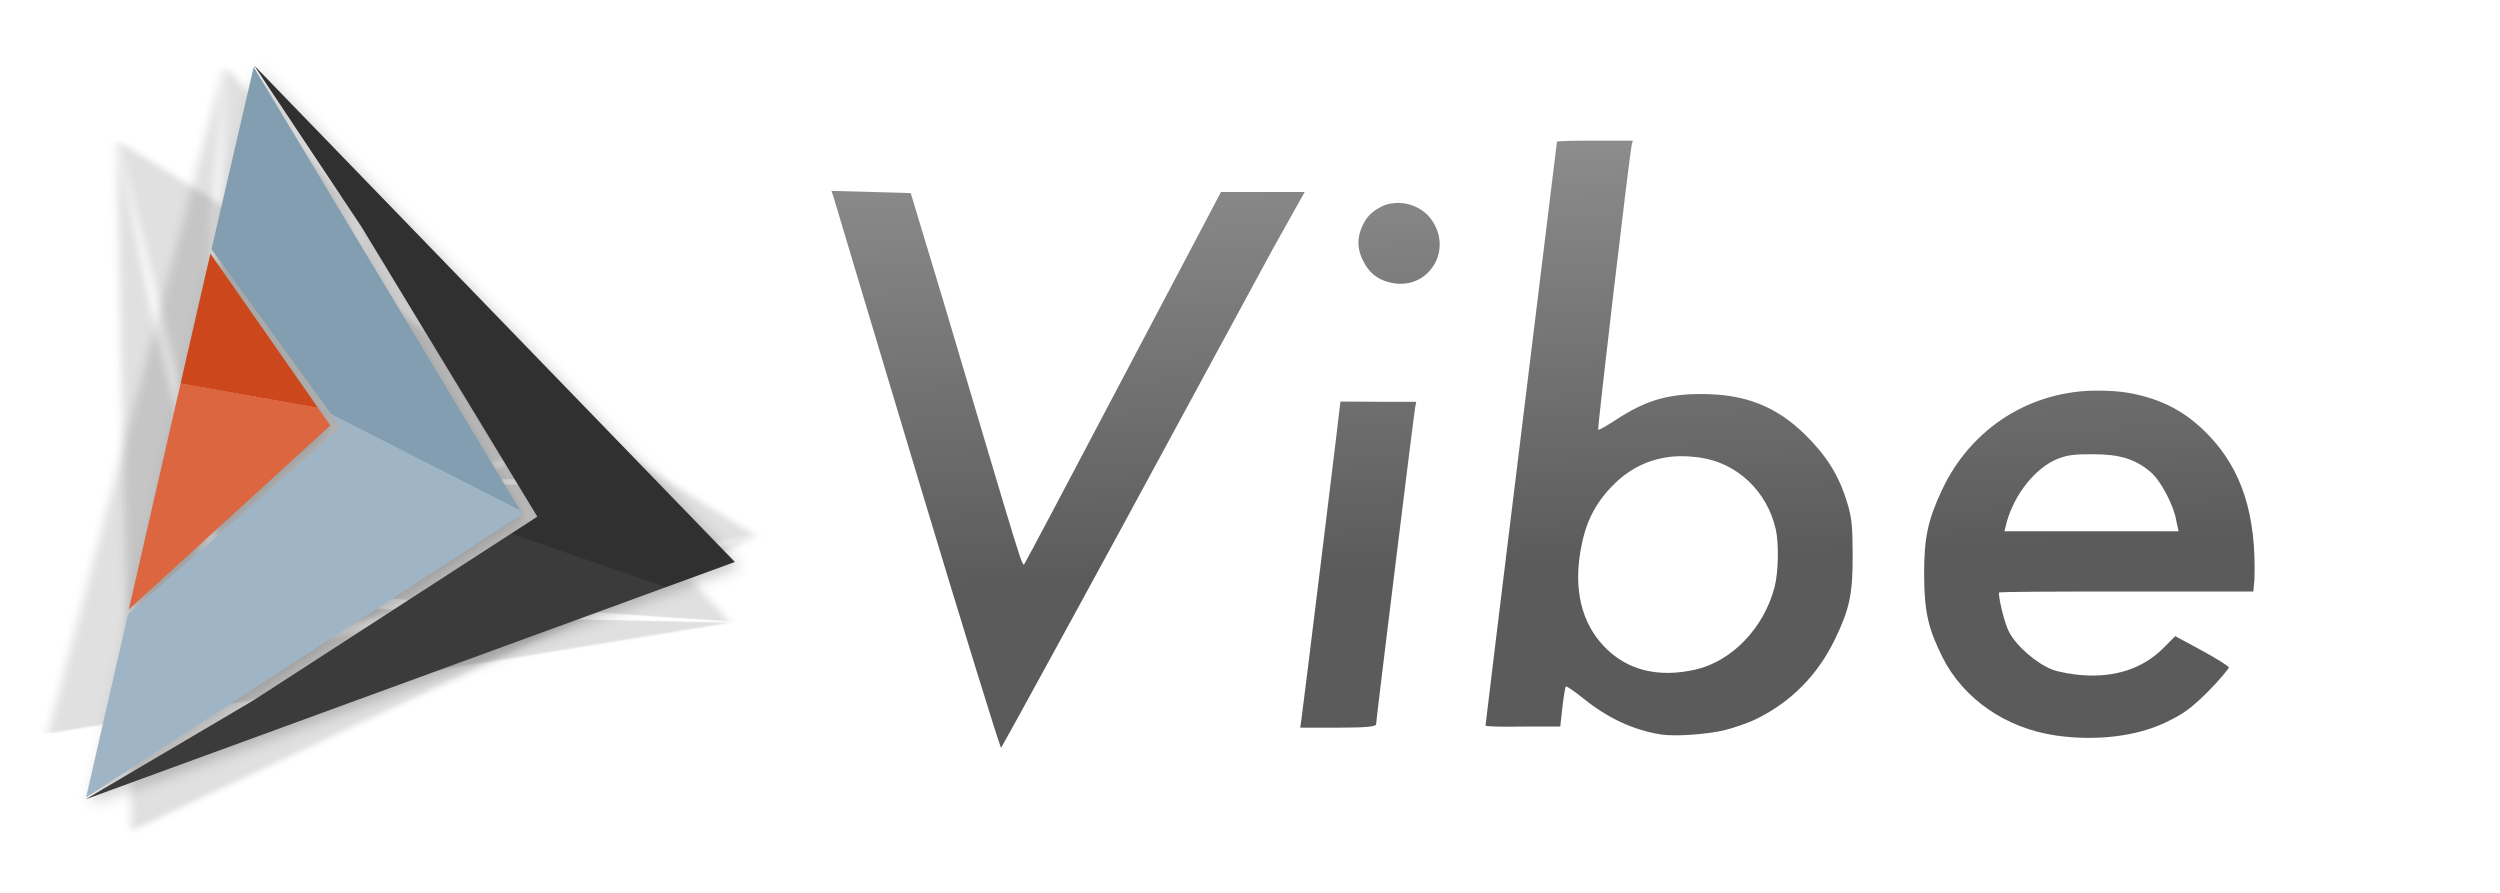
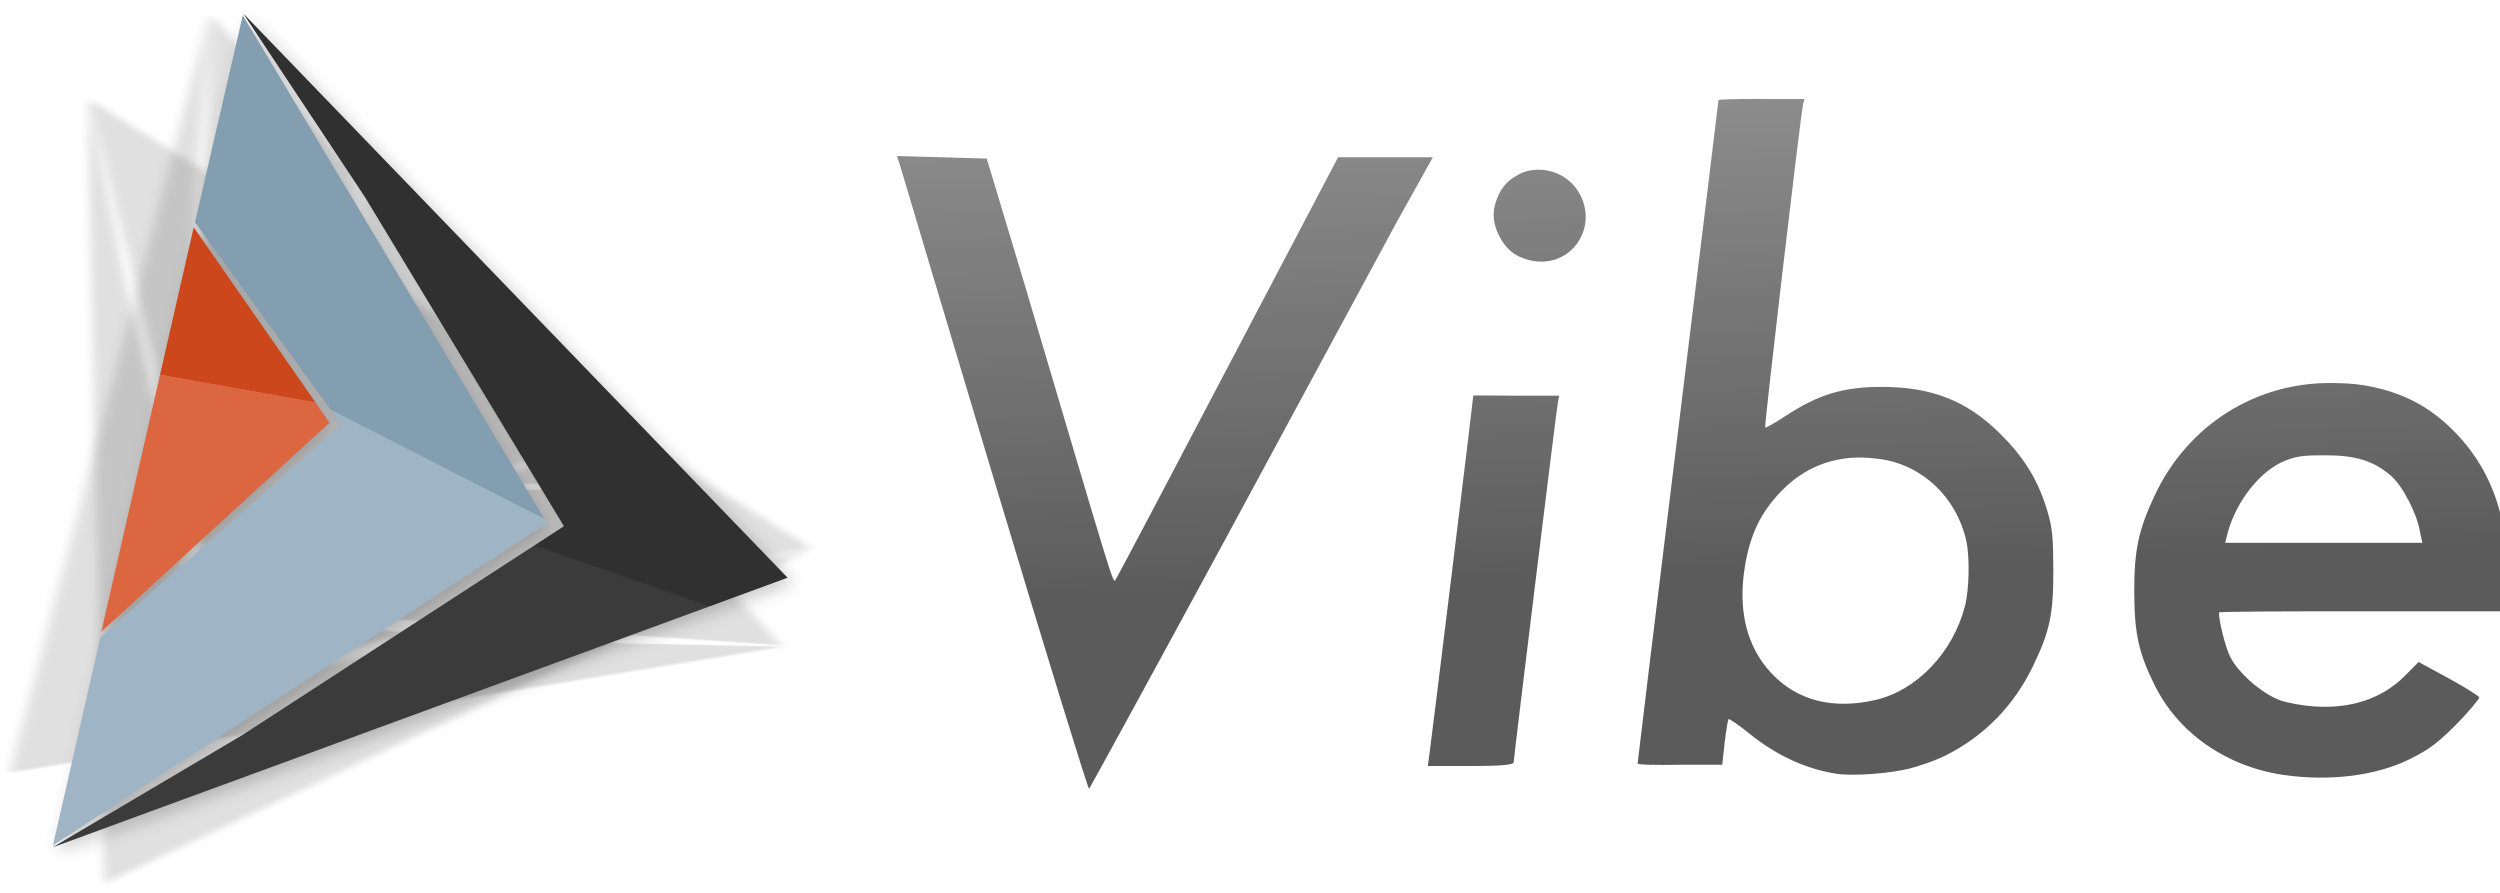
- <svg xmlns="http://www.w3.org/2000/svg" xmlns:xlink="http://www.w3.org/1999/xlink" width="70" height="25" id="svg4135" version="1.1">
+ <svg xmlns="http://www.w3.org/2000/svg" xmlns:xlink="http://www.w3.org/1999/xlink" width="140" height="50" id="svg4135" version="1.1">
  <defs id="defs4137">
    <linearGradient id="linearGradient11334">
      <stop style="stop-color:#db6640;stop-opacity:1" offset="0" id="stop11336" />
      <stop style="stop-color:#cc471b;stop-opacity:1" offset="1" id="stop11338" />
    </linearGradient>
    <linearGradient id="linearGradient11328">
      <stop style="stop-color:#9fb5c5;stop-opacity:1" offset="0" id="stop11330" />
      <stop style="stop-color:#829eb0;stop-opacity:1" offset="1" id="stop11332" />
    </linearGradient>
    <linearGradient id="linearGradient11322">
      <stop id="stop11324" offset="0" style="stop-color:#303030;stop-opacity:1" />
      <stop id="stop11326" offset="1" style="stop-color:#3b3b3b;stop-opacity:1" />
    </linearGradient>
    <linearGradient id="linearGradient11232">
      <stop style="stop-color:#444444;stop-opacity:1" offset="0" id="stop11234" />
      <stop style="stop-color:#888888;stop-opacity:1" offset="1" id="stop11236" />
    </linearGradient>
    <linearGradient id="linearGradient5063">
      <stop id="stop5065" offset="0" style="stop-color:#599ed4;stop-opacity:1" />
      <stop id="stop5067" offset="1" style="stop-color:#1a4865;stop-opacity:1" />
    </linearGradient>
    <linearGradient id="linearGradient5055">
      <stop style="stop-color:#4e4e4e;stop-opacity:0.61;" offset="0" id="stop5057" />
      <stop style="stop-color:#020202;stop-opacity:0.534;" offset="1" id="stop5059" />
    </linearGradient>
    <linearGradient id="linearGradient5511">
      <stop id="stop5513" offset="0" style="stop-color:#868686;stop-opacity:1" />
      <stop id="stop5515" offset="1" style="stop-color:#666666;stop-opacity:1;" />
    </linearGradient>
    <linearGradient id="linearGradient5318">
      <stop style="stop-color:#1a1a1a;stop-opacity:1;" offset="0" id="stop5320" />
      <stop style="stop-color:#1a1a1a;stop-opacity:0;" offset="1" id="stop5322" />
    </linearGradient>
    <linearGradient id="linearGradient5310">
      <stop style="stop-color:#1a1a1a;stop-opacity:1;" offset="0" id="stop5312" />
      <stop style="stop-color:#1a1a1a;stop-opacity:0;" offset="1" id="stop5314" />
    </linearGradient>
    <linearGradient id="linearGradient5302">
      <stop style="stop-color:#e6e6e6;stop-opacity:1;" offset="0" id="stop5304" />
      <stop style="stop-color:#e6e6e6;stop-opacity:0;" offset="1" id="stop5306" />
    </linearGradient>
    <linearGradient id="linearGradient5262">
      <stop style="stop-color:#ffffff;stop-opacity:1;" offset="0" id="stop5264" />
      <stop style="stop-color:#ffffff;stop-opacity:0;" offset="1" id="stop5266" />
    </linearGradient>
    <linearGradient id="linearGradient5254">
      <stop style="stop-color:#cccccc;stop-opacity:1;" offset="0" id="stop5256" />
      <stop style="stop-color:#cccccc;stop-opacity:0;" offset="1" id="stop5258" />
    </linearGradient>
    <linearGradient id="linearGradient5236">
      <stop style="stop-color:#ffffff;stop-opacity:1;" offset="0" id="stop5238" />
      <stop style="stop-color:#ffffff;stop-opacity:0" offset="1" id="stop5240" />
    </linearGradient>
    <linearGradient id="linearGradient5070">
      <stop style="stop-color:#ececec;stop-opacity:1;" offset="0" id="stop5072" />
      <stop style="stop-color:#cacaca;stop-opacity:1" offset="1" id="stop5074" />
    </linearGradient>
    <linearGradient id="linearGradient5056">
      <stop style="stop-color:#393939;stop-opacity:1;" offset="0" id="stop5058" />
      <stop style="stop-color:#393939;stop-opacity:0;" offset="1" id="stop5060" />
    </linearGradient>
    <linearGradient id="linearGradient4786">
      <stop id="stop4788" offset="0" style="stop-color:#595959;stop-opacity:1;" />
      <stop id="stop4790" offset="1" style="stop-color:#333333;stop-opacity:0;" />
    </linearGradient>
    <linearGradient id="linearGradient4776">
      <stop style="stop-color:#595959;stop-opacity:1;" offset="0" id="stop4778" />
      <stop style="stop-color:#434343;stop-opacity:1;" offset="1" id="stop4780" />
    </linearGradient>
    <linearGradient id="linearGradient4672">
      <stop style="stop-color:#dddddd;stop-opacity:1;" offset="0" id="stop4674" />
      <stop style="stop-color:#f9f9f9;stop-opacity:1;" offset="1" id="stop4676" />
    </linearGradient>
    <radialGradient xlink:href="#linearGradient4672" id="radialGradient4678" cx="515.714" cy="-131.049" fx="515.714" fy="-131.049" r="512.857" gradientTransform="matrix(0.9983287,0,0,0.7493036,-2.852368,380.558)" gradientUnits="userSpaceOnUse" />
    <radialGradient xlink:href="#linearGradient5056" id="radialGradient5062" cx="505.706" cy="480.791" fx="505.706" fy="480.791" r="530.821" gradientTransform="matrix(1,0,0,0.1232909,0,421.5136)" gradientUnits="userSpaceOnUse" />
    <linearGradient xlink:href="#linearGradient5070" id="linearGradient5076" x1="666.429" y1="469.076" x2="665.714" y2="524.791" gradientUnits="userSpaceOnUse" gradientTransform="matrix(1,0,0,0.6875,0,608.4346)" />
    <linearGradient xlink:href="#linearGradient5070" id="linearGradient5226" gradientUnits="userSpaceOnUse" gradientTransform="matrix(0.2763661,0,0,0.7098214,-52.23103,596.7964)" x1="666.429" y1="469.076" x2="665.714" y2="524.791" />
    <linearGradient xlink:href="#linearGradient5236" id="linearGradient5242" x1="164.149" y1="621.648" x2="160.063" y2="461.648" gradientUnits="userSpaceOnUse" gradientTransform="translate(0,-28)" />
    <linearGradient xlink:href="#linearGradient5254" id="linearGradient5260" x1="117.05" y1="977.362" x2="131.447" y2="453.076" gradientUnits="userSpaceOnUse" gradientTransform="translate(0,-28)" />
    <linearGradient xlink:href="#linearGradient5262" id="linearGradient5268" x1="658.471" y1="613.076" x2="667.243" y2="474.442" gradientUnits="userSpaceOnUse" gradientTransform="translate(-40,-28)" />
    <linearGradient xlink:href="#linearGradient5302" id="linearGradient5308" x1="782.177" y1="997.362" x2="783.537" y2="444.505" gradientUnits="userSpaceOnUse" gradientTransform="translate(-140,-20)" />
    <linearGradient xlink:href="#linearGradient5310" id="linearGradient5316" x1="555.614" y1="613.076" x2="548.651" y2="475.871" gradientUnits="userSpaceOnUse" gradientTransform="translate(0,-28)" />
    <linearGradient xlink:href="#linearGradient5318" id="linearGradient5324" x1="98.434" y1="623.076" x2="98.634" y2="458.791" gradientUnits="userSpaceOnUse" gradientTransform="translate(0,-28)" />
    <linearGradient xlink:href="#linearGradient5070" id="linearGradient5328" gradientUnits="userSpaceOnUse" gradientTransform="matrix(0.9991287,0,0,0.7098214,0.3908679,596.7964)" x1="666.429" y1="469.076" x2="665.714" y2="524.791" />
    <radialGradient xlink:href="#linearGradient5511" id="radialGradient5509" gradientUnits="userSpaceOnUse" gradientTransform="matrix(0.8687383,0.1134501,-0.1163305,0.8907945,-224.6498,274.9469)" cx="407.04" cy="66.449" fx="407.04" fy="66.449" r="32" />
    <radialGradient xlink:href="#linearGradient5511" id="radialGradient5552" gradientUnits="userSpaceOnUse" gradientTransform="matrix(0.4923011,0.06425495,-0.06592276,0.5045208,-19.82823,320.4408)" cx="407.04" cy="66.449" fx="407.04" fy="66.449" r="32" />
    <radialGradient xlink:href="#linearGradient5511" id="radialGradient5556" gradientUnits="userSpaceOnUse" gradientTransform="matrix(-0.4923011,0.06425495,0.06592276,0.5045208,262.0171,320.4408)" cx="407.04" cy="66.449" fx="407.04" fy="66.449" r="32" />
    <radialGradient xlink:href="#linearGradient4776" id="radialGradient5656" gradientUnits="userSpaceOnUse" gradientTransform="matrix(1.134308,-0.122512,0.1026088,0.9500286,-78.14196,319.0847)" cx="399.848" cy="52.429" fx="399.848" fy="52.429" r="32" />
    <radialGradient xlink:href="#linearGradient5063" id="radialGradient4545" gradientUnits="userSpaceOnUse" gradientTransform="matrix(0.6427743,-0.06939753,0.05814497,0.5381484,150.6076,171.6124)" cx="399.848" cy="52.429" fx="399.848" fy="52.429" r="32" />
    <linearGradient xlink:href="#linearGradient5055" id="linearGradient5061" x1="511.136" y1="165.034" x2="510.574" y2="191.694" gradientUnits="userSpaceOnUse" gradientTransform="translate(2.310412,-0.6578141)" />
    <linearGradient y2="1044.931" x2="81.624" y1="930.278" x1="54.962" gradientTransform="translate(-2.020305,1.515229)" gradientUnits="userSpaceOnUse" id="linearGradient3861" xlink:href="#linearGradient3815" />
    <linearGradient y2="1085.337" x2="91.726" y1="930.278" x1="54.962" gradientTransform="translate(-2.020305,1.515229)" gradientUnits="userSpaceOnUse" id="linearGradient3855" xlink:href="#linearGradient3815" />
    <radialGradient gradientUnits="userSpaceOnUse" gradientTransform="matrix(1.453782,-0.6472029,0.6617177,1.486386,-718.4437,-505.1644)" r="58.536" fy="1022.281" fx="28.431" cy="1022.281" cx="28.431" id="radialGradient3853" xlink:href="#linearGradient3845" />
    <linearGradient gradientTransform="translate(-1.515229,0)" gradientUnits="userSpaceOnUse" y2="1085.337" x2="91.726" y1="930.278" x1="54.962" id="linearGradient3823" xlink:href="#linearGradient3815" />
    <linearGradient id="linearGradient3815">
      <stop id="stop3817" offset="0" style="stop-color:#6380ea;stop-opacity:1;" />
      <stop id="stop3819" offset="1" style="stop-color:#385ad0;stop-opacity:1" />
    </linearGradient>
    <linearGradient id="linearGradient3845">
      <stop style="stop-color:#b0c1ff;stop-opacity:1" offset="0" id="stop3847" />
      <stop style="stop-color:#385ad0;stop-opacity:1" offset="1" id="stop3849" />
    </linearGradient>
    <linearGradient xlink:href="#linearGradient3815" id="linearGradient3150" gradientUnits="userSpaceOnUse" gradientTransform="translate(-2.020305,1.515229)" x1="54.962" y1="930.278" x2="81.624" y2="1044.931" />
    <linearGradient xlink:href="#linearGradient5055" id="linearGradient3932" x1="503.881" y1="172.269" x2="504.132" y2="191.432" gradientUnits="userSpaceOnUse" />
    <linearGradient xlink:href="#linearGradient5055" id="linearGradient3185" gradientUnits="userSpaceOnUse" gradientTransform="translate(2.310412,-0.6578141)" x1="511.136" y1="165.034" x2="510.574" y2="191.694" />
    <linearGradient xlink:href="#linearGradient5055" id="linearGradient3187" gradientUnits="userSpaceOnUse" x1="503.881" y1="172.269" x2="504.132" y2="191.432" />
    <linearGradient xlink:href="#linearGradient5055" id="linearGradient3194" gradientUnits="userSpaceOnUse" gradientTransform="matrix(1.025578,0,0,1.025578,-10.52891,-29.26348)" x1="511.136" y1="165.034" x2="510.574" y2="191.694" />
    <linearGradient xlink:href="#linearGradient5055" id="linearGradient3196" gradientUnits="userSpaceOnUse" x1="503.881" y1="172.269" x2="504.132" y2="191.432" />
    <linearGradient xlink:href="#linearGradient5055" id="linearGradient3205" gradientUnits="userSpaceOnUse" gradientTransform="matrix(1.025578,0,0,1.025578,-10.52891,-29.26348)" x1="511.136" y1="165.034" x2="510.574" y2="191.694" />
    <linearGradient xlink:href="#linearGradient5055" id="linearGradient3207" gradientUnits="userSpaceOnUse" x1="503.881" y1="172.269" x2="504.132" y2="191.432" />
    <linearGradient xlink:href="#linearGradient5055" id="linearGradient3214" gradientUnits="userSpaceOnUse" gradientTransform="matrix(1.025578,0,0,1.025578,-10.52893,-5.237294)" x1="511.136" y1="165.034" x2="510.574" y2="191.694" />
    <linearGradient xlink:href="#linearGradient5055" id="linearGradient3216" gradientUnits="userSpaceOnUse" x1="503.881" y1="172.269" x2="504.132" y2="191.432" />
    <linearGradient gradientTransform="matrix(0.8598805,0,0,0.8598805,2.261856,142.6709)" gradientUnits="userSpaceOnUse" y2="1010.541" x2="141.582" y1="1054.541" x1="140.303" id="linearGradient8034" xlink:href="#linearGradient8028" />
    <linearGradient y2="1039.446" x2="20.438" y1="1039.381" x1="20.431" gradientTransform="matrix(-22.56149,-5.17703,-5.17703,22.56149,6510.507,-22816.075)" gradientUnits="userSpaceOnUse" id="linearGradient8003" xlink:href="#linearGradient5414" />
    <linearGradient y2="715.148" x2="208.846" y1="715.255" x1="208.827" gradientTransform="matrix(2,0,0,2,107.7343,-994.7131)" gradientUnits="userSpaceOnUse" id="linearGradient8001" xlink:href="#linearGradient6709" />
    <linearGradient y2="1037.618" x2="14.573" y1="1037.642" x1="14.579" gradientTransform="matrix(-22.56149,-5.17703,-5.17703,22.56149,6331.207,-22857.217)" gradientUnits="userSpaceOnUse" id="linearGradient7999" xlink:href="#linearGradient5430" />
    <filter color-interpolation-filters="sRGB" id="filter7865">
      <feGaussianBlur id="feGaussianBlur7867" stdDeviation="2.883" />
    </filter>
    <linearGradient y2="1039.446" x2="20.438" y1="1039.381" x1="20.431" gradientTransform="matrix(-22.56149,-5.17703,-5.17703,22.56149,6514.507,-22882.034)" gradientUnits="userSpaceOnUse" id="linearGradient6923" xlink:href="#linearGradient5414" />
    <linearGradient y2="715.148" x2="208.846" y1="715.255" x1="208.827" gradientTransform="matrix(2,0,0,2,111.7343,-1060.672)" gradientUnits="userSpaceOnUse" id="linearGradient6921" xlink:href="#linearGradient6709" />
    <linearGradient y2="1037.618" x2="14.573" y1="1037.642" x1="14.579" gradientTransform="matrix(-22.56149,-5.17703,-5.17703,22.56149,6335.207,-22923.176)" gradientUnits="userSpaceOnUse" id="linearGradient6919" xlink:href="#linearGradient5430" />
    <linearGradient y2="972.47" x2="245.82" y1="1011.47" x1="247.223" gradientTransform="matrix(2,0,0,2,174.9571,-1113.682)" gradientUnits="userSpaceOnUse" id="linearGradient6915" xlink:href="#linearGradient6412" />
    <linearGradient y2="1039.446" x2="20.438" y1="1039.381" x1="20.431" gradientTransform="matrix(-22.56149,-5.17703,-5.17703,22.56149,6514.507,-22882.034)" gradientUnits="userSpaceOnUse" id="linearGradient6903" xlink:href="#linearGradient5414" />
    <linearGradient y2="715.148" x2="208.846" y1="715.255" x1="208.827" gradientTransform="matrix(2,0,0,2,111.7343,-1060.672)" gradientUnits="userSpaceOnUse" id="linearGradient6901" xlink:href="#linearGradient6709" />
    <linearGradient y2="1037.618" x2="14.573" y1="1037.642" x1="14.579" gradientTransform="matrix(-22.56149,-5.17703,-5.17703,22.56149,6335.207,-22923.176)" gradientUnits="userSpaceOnUse" id="linearGradient6899" xlink:href="#linearGradient5430" />
    <linearGradient y2="972.47" x2="245.82" y1="1011.47" x1="247.223" gradientTransform="matrix(2,0,0,2,178.9571,-1179.641)" gradientUnits="userSpaceOnUse" id="linearGradient6897" xlink:href="#linearGradient6412" />
    <linearGradient y2="972.47" x2="245.82" y1="1011.47" x1="247.223" gradientTransform="matrix(2,0,0,2,178.9571,-1179.641)" gradientUnits="userSpaceOnUse" id="linearGradient6861" xlink:href="#linearGradient6412" />
    <linearGradient y2="1037.618" x2="14.573" y1="1037.642" x1="14.579" gradientTransform="matrix(-22.56149,-5.17703,-5.17703,22.56149,6335.207,-22923.176)" gradientUnits="userSpaceOnUse" id="linearGradient6853" xlink:href="#linearGradient5430" />
    <linearGradient y2="715.148" x2="208.846" y1="715.255" x1="208.827" gradientTransform="matrix(2,0,0,2,111.7343,-1060.672)" gradientUnits="userSpaceOnUse" id="linearGradient6850" xlink:href="#linearGradient6709" />
    <linearGradient y2="1039.446" x2="20.438" y1="1039.381" x1="20.431" gradientTransform="matrix(-22.56149,-5.17703,-5.17703,22.56149,6514.507,-22882.034)" gradientUnits="userSpaceOnUse" id="linearGradient6847" xlink:href="#linearGradient5414" />
    <linearGradient y2="1039.446" x2="20.438" y1="1039.381" x1="20.431" gradientTransform="matrix(-11.28074,-2.588515,-2.588515,11.28074,3193.253,-10914.836)" gradientUnits="userSpaceOnUse" id="linearGradient6844" xlink:href="#linearGradient5414" />
    <linearGradient y2="715.148" x2="208.846" y1="715.255" x1="208.827" gradientTransform="translate(-8.13287,-4.15493)" gradientUnits="userSpaceOnUse" id="linearGradient6842" xlink:href="#linearGradient6709" />
    <linearGradient y2="1037.618" x2="14.573" y1="1037.642" x1="14.579" gradientTransform="matrix(-11.28074,-2.588515,-2.588515,11.28074,3103.604,-10935.407)" gradientUnits="userSpaceOnUse" id="linearGradient6840" xlink:href="#linearGradient5430" />
    <linearGradient y2="972.47" x2="245.82" y1="1011.47" x1="247.223" gradientTransform="translate(25.47853,-63.63961)" gradientUnits="userSpaceOnUse" id="linearGradient6838" xlink:href="#linearGradient6412" />
    <radialGradient r="262" fy="217.369" fx="256.105" cy="217.369" cx="256.105" gradientTransform="matrix(0.9770992,0,0,0.9770993,2.931298,547.202)" gradientUnits="userSpaceOnUse" id="radialGradient6836" xlink:href="#linearGradient6398" />
    <linearGradient y2="1039.446" x2="20.438" y1="1039.381" x1="20.431" gradientTransform="matrix(-11.28074,-2.588515,-2.588515,11.28074,3193.253,-10914.836)" gradientUnits="userSpaceOnUse" id="linearGradient6820" xlink:href="#linearGradient5414" />
    <linearGradient y2="715.148" x2="208.846" y1="715.255" x1="208.827" gradientTransform="translate(-8.13287,-4.15493)" gradientUnits="userSpaceOnUse" id="linearGradient6818" xlink:href="#linearGradient6709" />
    <linearGradient y2="1037.618" x2="14.573" y1="1037.642" x1="14.579" gradientTransform="matrix(-11.28074,-2.588515,-2.588515,11.28074,3103.604,-10935.407)" gradientUnits="userSpaceOnUse" id="linearGradient6816" xlink:href="#linearGradient5430" />
    <linearGradient y2="1037.618" x2="14.573" y1="1037.642" x1="14.579" gradientTransform="matrix(-11.28074,-2.588515,-2.588515,11.28074,3103.604,-10935.407)" gradientUnits="userSpaceOnUse" id="linearGradient6811" xlink:href="#linearGradient5430" />
    <linearGradient y2="715.148" x2="208.846" y1="715.255" x1="208.827" gradientTransform="translate(-8.13287,-4.15493)" gradientUnits="userSpaceOnUse" id="linearGradient6808" xlink:href="#linearGradient6709" />
    <linearGradient y2="1039.446" x2="20.438" y1="1039.381" x1="20.431" gradientTransform="matrix(-11.28074,-2.588515,-2.588515,11.28074,3193.253,-10914.836)" gradientUnits="userSpaceOnUse" id="linearGradient6805" xlink:href="#linearGradient5414" />
    <filter color-interpolation-filters="sRGB" id="filter6780">
      <feGaussianBlur id="feGaussianBlur6782" stdDeviation="2.883" />
    </filter>
    <linearGradient y2="1039.446" x2="20.438" y1="1039.381" x1="20.431" gradientTransform="matrix(-11.28074,-2.588515,-2.588515,11.28074,3201.386,-11290.681)" gradientUnits="userSpaceOnUse" id="linearGradient6758" xlink:href="#linearGradient5414" />
    <linearGradient y2="715.148" x2="208.846" y1="715.255" x1="208.765" gradientTransform="translate(0,-380)" gradientUnits="userSpaceOnUse" id="linearGradient6756" xlink:href="#linearGradient6709" />
    <linearGradient y2="1037.618" x2="14.573" y1="1037.642" x1="14.579" gradientTransform="matrix(-11.28074,-2.588515,-2.588515,11.28074,3111.737,-11311.252)" gradientUnits="userSpaceOnUse" id="linearGradient6754" xlink:href="#linearGradient5430" />
    <linearGradient y2="1039.446" x2="20.438" y1="1039.381" x1="20.431" gradientTransform="matrix(-11.28074,-2.588515,-2.588515,11.28074,3201.386,-10930.681)" gradientUnits="userSpaceOnUse" id="linearGradient6747" xlink:href="#linearGradient5414" />
    <linearGradient y2="1037.618" x2="14.573" y1="1037.642" x1="14.579" gradientTransform="matrix(-11.28074,-2.588515,-2.588515,11.28074,3111.737,-11311.252)" gradientUnits="userSpaceOnUse" id="linearGradient6744" xlink:href="#linearGradient5430" />
    <linearGradient gradientTransform="translate(0,-380)" y2="715.148" x2="208.846" y1="715.255" x1="208.765" gradientUnits="userSpaceOnUse" id="linearGradient6741" xlink:href="#linearGradient6709" />
    <linearGradient y2="1039.446" x2="20.438" y1="1039.381" x1="20.431" gradientTransform="matrix(-11.28074,-2.588515,-2.588515,11.28074,3201.386,-11290.681)" gradientUnits="userSpaceOnUse" id="linearGradient6738" xlink:href="#linearGradient5414" />
    <linearGradient gradientUnits="userSpaceOnUse" y2="575.075" x2="397.347" y1="879.131" x1="127.383" id="linearGradient6735" xlink:href="#linearGradient6729" />
    <linearGradient gradientUnits="userSpaceOnUse" y2="715.086" x2="208.784" y1="715.255" x1="208.765" id="linearGradient6717" xlink:href="#linearGradient6709" />
    <linearGradient gradientUnits="userSpaceOnUse" y2="681.517" x2="401.342" y1="850.517" x1="166.923" id="linearGradient6707" xlink:href="#linearGradient6701" />
    <linearGradient y2="1039.446" x2="20.438" y1="1039.381" x1="20.431" gradientTransform="matrix(-11.28074,-2.588515,-2.588515,11.28074,3201.386,-10910.681)" gradientUnits="userSpaceOnUse" id="linearGradient6699" xlink:href="#linearGradient5414" />
    <linearGradient y2="1037.618" x2="14.573" y1="1037.642" x1="14.579" gradientTransform="matrix(-11.28074,-2.588515,-2.588515,11.28074,3111.737,-10931.252)" gradientUnits="userSpaceOnUse" id="linearGradient6697" xlink:href="#linearGradient5430" />
    <linearGradient y2="1039.446" x2="20.438" y1="1039.381" x1="20.431" gradientTransform="matrix(-11.28074,-2.588515,-2.588515,11.28074,3201.386,-10910.681)" gradientUnits="userSpaceOnUse" id="linearGradient6695" xlink:href="#linearGradient5414" />
    <linearGradient y2="1039.446" x2="20.438" y1="1039.381" x1="20.431" gradientTransform="matrix(-11.28074,-2.588515,-2.588515,11.28074,3201.386,-10910.681)" gradientUnits="userSpaceOnUse" id="linearGradient6457" xlink:href="#linearGradient5414" />
    <linearGradient y2="1037.639" x2="14.568" y1="1037.64" x1="14.568" gradientTransform="matrix(-11.28074,-2.588515,-2.588515,11.28074,3111.737,-10931.252)" gradientUnits="userSpaceOnUse" id="linearGradient6454" xlink:href="#linearGradient5430" />
    <linearGradient y2="1037.639" x2="14.568" y1="1037.64" x1="14.568" gradientTransform="matrix(-11.05989,-3.410926,-3.410926,11.05989,3960.793,-10689.743)" gradientUnits="userSpaceOnUse" id="linearGradient6450" xlink:href="#linearGradient5430" />
    <linearGradient y2="1039.446" x2="20.438" y1="1039.381" x1="20.431" gradientTransform="matrix(-11.05989,-3.410926,-3.410926,11.05989,4048.688,-10662.637)" gradientUnits="userSpaceOnUse" id="linearGradient6448" xlink:href="#linearGradient5414" />
    <linearGradient y2="1039.446" x2="20.438" y1="1039.381" x1="20.431" gradientTransform="matrix(-11.05989,-3.410926,-3.410926,11.05989,4048.688,-10662.637)" gradientUnits="userSpaceOnUse" id="linearGradient6441" xlink:href="#linearGradient5414" />
    <linearGradient y2="1037.349" x2="17.361" y1="1037.37" x1="17.36" gradientTransform="matrix(-11.05989,-3.410926,-3.410926,11.05989,3960.793,-10689.743)" gradientUnits="userSpaceOnUse" id="linearGradient6438" xlink:href="#linearGradient5430" />
    <linearGradient y2="1038.486" x2="19.647" y1="1038.497" x1="19.666" gradientTransform="matrix(-10.56869,-3.259438,-3.259438,10.56869,3796.254,-10176.268)" gradientUnits="userSpaceOnUse" id="linearGradient6434" xlink:href="#linearGradient5430" />
    <linearGradient y2="1039.37" x2="20.397" y1="1039.381" x1="20.431" gradientTransform="matrix(-10.56869,-3.259438,-3.259438,10.56869,3880.245,-10150.365)" gradientUnits="userSpaceOnUse" id="linearGradient6432" xlink:href="#linearGradient5414" />
    <linearGradient y2="1039.37" x2="20.397" y1="1039.381" x1="20.431" gradientTransform="matrix(-10.56869,-3.259438,-3.259438,10.56869,3880.245,-10150.365)" gradientUnits="userSpaceOnUse" id="linearGradient6425" xlink:href="#linearGradient5414" />
    <linearGradient y2="1038.486" x2="19.647" y1="1038.497" x1="19.666" gradientTransform="matrix(-10.56869,-3.259438,-3.259438,10.56869,3796.254,-10176.268)" gradientUnits="userSpaceOnUse" id="linearGradient6422" xlink:href="#linearGradient5430" />
    <linearGradient gradientTransform="translate(25.47853,-63.63961)" gradientUnits="userSpaceOnUse" y2="972.47" x2="245.82" y1="1011.47" x1="247.223" id="linearGradient6418" xlink:href="#linearGradient6412" />
    <radialGradient gradientUnits="userSpaceOnUse" gradientTransform="matrix(0.9770992,0,0,0.9770993,2.931298,547.202)" r="262" fy="217.369" fx="256.105" cy="217.369" cx="256.105" id="radialGradient6406" xlink:href="#linearGradient6398" />
    <linearGradient y2="1038.486" x2="19.647" y1="1038.497" x1="19.666" gradientTransform="matrix(-18.80181,0,0,18.80181,492.0405,-18736.127)" gradientUnits="userSpaceOnUse" id="linearGradient5758" xlink:href="#linearGradient5430" />
    <linearGradient y2="1038.161" x2="21.523" y1="1038.172" x1="21.557" gradientTransform="matrix(-18.80181,0,0,18.80181,641.4615,-18736.127)" gradientUnits="userSpaceOnUse" id="linearGradient5756" xlink:href="#linearGradient5414" />
    <linearGradient y2="1038.161" x2="21.523" y1="1038.172" x1="21.557" gradientTransform="matrix(-18.80181,0,0,18.80181,641.4615,-18736.127)" gradientUnits="userSpaceOnUse" id="linearGradient5749" xlink:href="#linearGradient5414" />
    <linearGradient y2="1038.486" x2="19.647" y1="1038.497" x1="19.666" gradientTransform="matrix(-18.80181,0,0,18.80181,492.0405,-18736.127)" gradientUnits="userSpaceOnUse" id="linearGradient5746" xlink:href="#linearGradient5430" />
    <linearGradient y2="1038.486" x2="19.647" y1="1038.497" x1="19.666" gradientTransform="matrix(-0.8110599,0,0,0.8110599,59.26834,160.0435)" gradientUnits="userSpaceOnUse" id="linearGradient5453" xlink:href="#linearGradient5430" />
    <linearGradient y2="1038.161" x2="21.523" y1="1038.172" x1="21.557" gradientTransform="matrix(-0.8110599,0,0,0.8110599,65.71396,160.0435)" gradientUnits="userSpaceOnUse" id="linearGradient5451" xlink:href="#linearGradient5414" />
    <linearGradient y2="1038.161" x2="21.523" y1="1038.172" x1="21.557" gradientTransform="matrix(-0.8110599,0,0,0.8110599,65.71396,160.0435)" gradientUnits="userSpaceOnUse" id="linearGradient5424" xlink:href="#linearGradient5414" />
    <linearGradient y2="1038.486" x2="19.647" y1="1038.497" x1="19.666" gradientTransform="matrix(-0.8110599,0,0,0.8110599,59.26834,160.0435)" gradientUnits="userSpaceOnUse" id="linearGradient5421" xlink:href="#linearGradient5430" />
    <linearGradient y2="1038.486" x2="19.647" y1="1038.497" x1="19.666" gradientTransform="translate(-1.6,-8.6914063e-6)" gradientUnits="userSpaceOnUse" id="linearGradient5392" xlink:href="#linearGradient5176" />
    <linearGradient y2="1038.161" x2="21.523" y1="1038.172" x1="21.557" gradientTransform="translate(-9.3,-8.6914063e-6)" gradientUnits="userSpaceOnUse" id="linearGradient5390" xlink:href="#linearGradient5176" />
    <linearGradient y2="1038.486" x2="19.647" y1="1038.497" x1="19.666" gradientTransform="translate(27.85,-8.6914063e-6)" gradientUnits="userSpaceOnUse" id="linearGradient5380" xlink:href="#linearGradient5282" />
    <linearGradient y2="1038.161" x2="21.523" y1="1038.172" x1="21.557" gradientTransform="translate(20.15,-8.6914063e-6)" gradientUnits="userSpaceOnUse" id="linearGradient5378" xlink:href="#linearGradient5288" />
    <linearGradient y2="1038.486" x2="19.647" y1="1038.497" x1="19.666" gradientTransform="translate(-1.6,-8.6914063e-6)" gradientUnits="userSpaceOnUse" id="linearGradient5306" xlink:href="#linearGradient5176" />
    <linearGradient y2="1038.161" x2="21.523" y1="1038.172" x1="21.557" gradientTransform="translate(-9.3,-8.6914063e-6)" gradientUnits="userSpaceOnUse" id="linearGradient5304" xlink:href="#linearGradient5176" />
    <linearGradient y2="1047.991" x2="23.796" y1="1025.989" x1="27.719" gradientUnits="userSpaceOnUse" id="linearGradient3842" xlink:href="#linearGradient3791" />
    <linearGradient y2="1052.56" x2="17.296" y1="1044.984" x1="13.216" gradientUnits="userSpaceOnUse" id="linearGradient3810" xlink:href="#linearGradient3804" />
    <linearGradient gradientUnits="userSpaceOnUse" y2="1052.56" x2="17.296" y1="1044.984" x1="13.216" id="linearGradient3778" xlink:href="#linearGradient3796" />
    <linearGradient id="linearGradient3772">
      <stop id="stop3774" offset="0" style="stop-color:#e8e8e8;stop-opacity:1;" />
      <stop id="stop3776" offset="1" style="stop-color:#ffffff;stop-opacity:0;" />
    </linearGradient>
    <linearGradient id="linearGradient3796">
      <stop style="stop-color:#ededed;stop-opacity:1" offset="0" id="stop3798" />
      <stop style="stop-color:#ffffff;stop-opacity:0;" offset="1" id="stop3800" />
    </linearGradient>
    <linearGradient id="linearGradient3804">
      <stop id="stop3806" offset="0" style="stop-color:#b9b9b9;stop-opacity:1;" />
      <stop id="stop3808" offset="1" style="stop-color:#5c5c5c;stop-opacity:0;" />
    </linearGradient>
    <linearGradient id="linearGradient3812">
      <stop id="stop3814" offset="0" style="stop-color:#71a4f6;stop-opacity:1;" />
      <stop id="stop3816" offset="1" style="stop-color:#ffffff;stop-opacity:0;" />
    </linearGradient>
    <linearGradient id="linearGradient3773">
      <stop id="stop3775" offset="0" style="stop-color:#ffffff;stop-opacity:0.054" />
      <stop id="stop3777" offset="1" style="stop-color:#ffffff;stop-opacity:0;" />
    </linearGradient>
    <linearGradient id="linearGradient3791">
      <stop id="stop3793" offset="0" style="stop-color:#333333;stop-opacity:1;" />
      <stop id="stop3795" offset="1" style="stop-color:#333333;stop-opacity:0" />
    </linearGradient>
    <linearGradient id="linearGradient5176">
      <stop id="stop5178" offset="0" style="stop-color:#1a1a1a;stop-opacity:1;" />
      <stop id="stop5180" offset="1" style="stop-color:#1a1a1a;stop-opacity:0.957" />
    </linearGradient>
    <linearGradient id="linearGradient5282">
      <stop style="stop-color:#80a7d1;stop-opacity:1" offset="0" id="stop5284" />
      <stop style="stop-color:#8cafd2;stop-opacity:1" offset="1" id="stop5286" />
    </linearGradient>
    <linearGradient id="linearGradient5288">
      <stop style="stop-color:#80a7d1;stop-opacity:1" offset="0" id="stop5290" />
      <stop style="stop-color:#8cafd2;stop-opacity:1" offset="1" id="stop5292" />
    </linearGradient>
    <linearGradient id="linearGradient5414">
      <stop style="stop-color:#888888;stop-opacity:1" offset="0" id="stop5416" />
      <stop style="stop-color:#999999;stop-opacity:1" offset="1" id="stop5418" />
    </linearGradient>
    <linearGradient id="linearGradient5430">
      <stop id="stop5432" offset="0" style="stop-color:#666666;stop-opacity:1" />
      <stop id="stop5434" offset="1" style="stop-color:#444444;stop-opacity:1" />
    </linearGradient>
    <linearGradient id="linearGradient6398">
      <stop id="stop6400" offset="0" style="stop-color:#ffffff;stop-opacity:1" />
      <stop id="stop6402" offset="1" style="stop-color:#f5f4e9;stop-opacity:1" />
    </linearGradient>
    <linearGradient id="linearGradient6412">
      <stop id="stop6414" offset="0" style="stop-color:#333333;stop-opacity:1;" />
      <stop id="stop6416" offset="1" style="stop-color:#333333;stop-opacity:0.76" />
    </linearGradient>
    <linearGradient id="linearGradient6701">
      <stop id="stop6703" offset="0" style="stop-color:#ca9879;stop-opacity:1;" />
      <stop id="stop6705" offset="1" style="stop-color:#99ca79;stop-opacity:1" />
    </linearGradient>
    <linearGradient id="linearGradient6709">
      <stop id="stop6711" offset="0" style="stop-color:#333333;stop-opacity:1;" />
      <stop id="stop6713" offset="1" style="stop-color:#2a2a2a;stop-opacity:1" />
    </linearGradient>
    <linearGradient id="linearGradient6729">
      <stop id="stop6731" offset="0" style="stop-color:#eecfcf;stop-opacity:0.093" />
      <stop id="stop6733" offset="1" style="stop-color:#808080;stop-opacity:0" />
    </linearGradient>
    <linearGradient id="linearGradient8028">
      <stop id="stop8030" offset="0" style="stop-color:#000000;stop-opacity:0.689" />
      <stop id="stop8032" offset="1" style="stop-color:#5d5d5d;stop-opacity:1" />
    </linearGradient>
    <linearGradient xlink:href="#linearGradient11232" id="linearGradient11238" x1="490.771" y1="186.659" x2="490.967" y2="170.133" gradientUnits="userSpaceOnUse" gradientTransform="translate(-8,-0.07120679)" />
    <linearGradient xlink:href="#linearGradient5430" id="linearGradient11262" gradientUnits="userSpaceOnUse" gradientTransform="matrix(-22.56149,-5.17703,-5.17703,22.56149,6331.207,-22857.217)" x1="14.579" y1="1037.642" x2="14.573" y2="1037.618" />
    <linearGradient xlink:href="#linearGradient6709" id="linearGradient11264" gradientUnits="userSpaceOnUse" gradientTransform="matrix(2,0,0,2,107.7343,-994.7131)" x1="208.827" y1="715.255" x2="208.846" y2="715.148" />
    <linearGradient xlink:href="#linearGradient5414" id="linearGradient11266" gradientUnits="userSpaceOnUse" gradientTransform="matrix(-22.56149,-5.17703,-5.17703,22.56149,6510.507,-22816.075)" x1="20.431" y1="1039.381" x2="20.438" y2="1039.446" />
    <linearGradient xlink:href="#linearGradient5430" id="linearGradient11285" gradientUnits="userSpaceOnUse" gradientTransform="matrix(-22.56149,-5.17703,-5.17703,22.56149,6331.207,-22857.217)" x1="14.579" y1="1037.642" x2="14.573" y2="1037.618" />
    <linearGradient xlink:href="#linearGradient6709" id="linearGradient11287" gradientUnits="userSpaceOnUse" gradientTransform="matrix(2,0,0,2,107.7343,-994.7131)" x1="208.827" y1="715.255" x2="208.846" y2="715.148" />
    <linearGradient xlink:href="#linearGradient5414" id="linearGradient11289" gradientUnits="userSpaceOnUse" gradientTransform="matrix(-22.56149,-5.17703,-5.17703,22.56149,6510.507,-22816.075)" x1="20.431" y1="1039.381" x2="20.438" y2="1039.446" />
    <linearGradient xlink:href="#linearGradient5430" id="linearGradient11307" gradientUnits="userSpaceOnUse" gradientTransform="matrix(-22.56149,-5.17703,-5.17703,22.56149,6331.207,-22857.217)" x1="14.579" y1="1037.642" x2="14.573" y2="1037.618" />
    <linearGradient xlink:href="#linearGradient6709" id="linearGradient11309" gradientUnits="userSpaceOnUse" gradientTransform="matrix(2,0,0,2,107.7343,-994.7131)" x1="208.827" y1="715.255" x2="208.846" y2="715.148" />
    <linearGradient xlink:href="#linearGradient5414" id="linearGradient11311" gradientUnits="userSpaceOnUse" gradientTransform="matrix(-22.56149,-5.17703,-5.17703,22.56149,6510.507,-22816.075)" x1="20.431" y1="1039.381" x2="20.438" y2="1039.446" />
    <linearGradient xlink:href="#linearGradient11322" id="linearGradient11314" gradientUnits="userSpaceOnUse" gradientTransform="matrix(-0.7575084,-0.1738203,-0.1738203,0.7575084,647.4554,-603.2946)" x1="20.431" y1="1039.381" x2="20.438" y2="1039.446" />
    <linearGradient xlink:href="#linearGradient11334" id="linearGradient11317" gradientUnits="userSpaceOnUse" gradientTransform="matrix(0.06715058,0,0,0.06715058,432.4805,129.364)" x1="208.827" y1="715.255" x2="208.846" y2="715.148" />
    <linearGradient xlink:href="#linearGradient11328" id="linearGradient11320" gradientUnits="userSpaceOnUse" gradientTransform="matrix(-0.7575084,-0.1738203,-0.1738203,0.7575084,641.4354,-604.6759)" x1="14.579" y1="1037.642" x2="14.573" y2="1037.618" />
    <linearGradient xlink:href="#linearGradient11232" id="linearGradient4354" x1="486.886" y1="161.68" x2="486.359" y2="147.368" gradientUnits="userSpaceOnUse" gradientTransform="translate(0,20)" />
+     <linearGradient xlink:href="#linearGradient11328" id="linearGradient5154" gradientUnits="userSpaceOnUse" gradientTransform="matrix(-0.7575084,-0.1738203,-0.1738203,0.7575084,641.4354,-604.6759)" x1="14.579" y1="1037.642" x2="14.573" y2="1037.618" />
+     <linearGradient xlink:href="#linearGradient11334" id="linearGradient5156" gradientUnits="userSpaceOnUse" gradientTransform="matrix(0.06715058,0,0,0.06715058,432.4805,129.364)" x1="208.827" y1="715.255" x2="208.846" y2="715.148" />
+     <linearGradient xlink:href="#linearGradient11322" id="linearGradient5158" gradientUnits="userSpaceOnUse" gradientTransform="matrix(-0.7575084,-0.1738203,-0.1738203,0.7575084,647.4554,-603.2946)" x1="20.431" y1="1039.381" x2="20.438" y2="1039.446" />
+     <linearGradient xlink:href="#linearGradient11232" id="linearGradient5160" gradientUnits="userSpaceOnUse" gradientTransform="translate(0,20)" x1="486.886" y1="161.68" x2="486.359" y2="147.368" />
  </defs>
-   <g id="layer1" transform="translate(-438.7294,-166.1802)">
+   <g id="layer1" transform="translate(-438.7294,-141.1802)">
    <g id="layer1-5" transform="matrix(0.34375,0,0,0.34375,438.9943,-172.0693)" style="display:none">
      <path style="fill:url(#linearGradient3810);fill-opacity:1;stroke:none" d="m 16.907,1020.918 c -3.995,0.632 -9.962,3.392 -11.984,14.906 -1.361,-0.66 -4.966,-3.804 -4.966,-3.804 l 4.811,15.671 10.779,-11.419 c 0,0 -3.419,2.152 -6.703,1.157 0.826,-10.667 8.096,-13.027 10.835,-12.322 16.628,4.282 4.371,22.381 -2.233,27.387 27.322,-19.226 9.003,-33.086 -0.54,-31.576 z" id="path2993" />
    </g>
    <g style="display:none" transform="matrix(0.34375,0,0,0.34375,438.9943,-172.0693)" id="g3788">
      <path id="path3790" d="m 16.907,1020.918 c -3.995,0.632 -9.962,3.392 -11.984,14.906 -1.361,-0.66 -4.966,-3.804 -4.966,-3.804 l 4.811,15.671 10.779,-11.419 c 0,0 -3.419,2.152 -6.703,1.157 0.826,-10.667 8.096,-13.027 10.835,-12.322 16.628,4.282 4.371,22.381 -2.233,27.387 27.322,-19.226 9.003,-33.086 -0.54,-31.576 z" style="fill:url(#linearGradient3778);fill-opacity:1;stroke:none" />
    </g>
-     <g style="fill:#1a1a1a;fill-opacity:0.227;filter:url(#filter6780)" id="g6760" transform="matrix(0.06715058,0,0,0.06715058,432.6148,155.0155)">
-       <path id="path6762" d="m 198.849,196.227 -17.567,75.923 53.827,74.239 -88.719,78.258 -17.431,76.161 181.918,-118.177 z" style="fill:#1a1a1a;fill-opacity:0.227;stroke:none" />
-       <path style="fill:#1a1a1a;fill-opacity:0.227;stroke:none" d="M 146.765,422.396 230.784,345.695 180.782,274.025 z" id="path6764" />
-       <path id="path6766" d="m 199.011,195.522 44.872,67.443 73.237,120.709 -118.536,76.703 -69.786,41.135 270.671,-98.942 z" style="fill:#1a1a1a;fill-opacity:0.227;stroke:none" />
+     <g id="g5136" transform="matrix(2.264665,0,0,2.272727,-557.3381,-239.9112)">
+       <g transform="matrix(0.06715058,0,0,0.06715058,432.6148,155.0155)" id="g6760" style="fill:#1a1a1a;fill-opacity:0.227;filter:url(#filter6780)">
+         <path style="fill:#1a1a1a;fill-opacity:0.227;stroke:none" d="m 198.849,196.227 -17.567,75.923 53.827,74.239 -88.719,78.258 -17.431,76.161 181.918,-118.177 z" id="path6762" />
+         <path id="path6764" d="M 146.765,422.396 230.784,345.695 180.782,274.025 z" style="fill:#1a1a1a;fill-opacity:0.227;stroke:none" />
+         <path style="fill:#1a1a1a;fill-opacity:0.227;stroke:none" d="m 199.011,195.522 44.872,67.443 73.237,120.709 -118.536,76.703 -69.786,41.135 270.671,-98.942 z" id="path6766" />
+       </g>
+       <g id="g7893" style="fill:#1a1a1a;fill-opacity:0.133;filter:url(#filter7865)" transform="matrix(-0.01084299,0.03177624,-0.03177624,-0.01084299,470.367,166.8224)">
+         <path style="fill:#1a1a1a;fill-opacity:0.133;stroke:none" d="M 505.432,157.741 470.298,309.587 577.952,458.064 400.514,614.58 365.652,766.902 729.488,530.548 z" id="path7895" />
+         <path id="path7897" d="M 401.264,610.08 569.302,456.676 469.298,313.337 z" style="fill:#1a1a1a;fill-opacity:0.133;stroke:none" />
+         <path style="fill:#1a1a1a;fill-opacity:0.133;stroke:none" d="M 505.756,156.331 595.499,291.218 741.972,532.636 504.901,686.042 365.329,768.312 906.671,570.429 z" id="path7899" />
+       </g>
+       <g transform="matrix(-0.019187,0.02755284,-0.02755284,-0.019187,473.1863,172.6795)" style="fill:#1a1a1a;fill-opacity:0.133;filter:url(#filter7865)" id="g7901">
+         <path id="path7903" d="M 505.432,157.741 470.298,309.587 577.952,458.064 400.514,614.58 365.652,766.902 729.488,530.548 z" style="fill:#1a1a1a;fill-opacity:0.133;stroke:none" />
+         <path style="fill:#1a1a1a;fill-opacity:0.133;stroke:none" d="M 401.264,610.08 569.302,456.676 469.298,313.337 z" id="path7905" />
+         <path id="path7907" d="M 505.756,156.331 595.499,291.218 741.972,532.636 504.901,686.042 365.329,768.312 906.671,570.429 z" style="fill:#1a1a1a;fill-opacity:0.133;stroke:none" />
+       </g>
+       <path style="fill:url(#linearGradient5154);fill-opacity:1;stroke:none" d="m 445.833,168.058 -1.18,5.098 3.615,4.985 -5.958,5.255 -1.17,5.114 12.216,-7.936 z" id="path5402" />
+       <path id="path5426" d="m 442.336,183.245 5.642,-5.151 -3.358,-4.813 z" style="fill:url(#linearGradient5156);fill-opacity:1;stroke:none" />
+       <path style="fill:url(#linearGradient5158);fill-opacity:1;stroke:none" d="m 445.844,168.011 3.013,4.529 4.918,8.106 -7.96,5.151 -4.686,2.762 18.176,-6.644 z" id="path6477" />
+       <path id="path3569" d="m 483.386,170.118 c -0.585,0 -1.062,0.009 -1.062,0.031 0,0.022 -0.45,3.689 -1,8.156 -0.55,4.468 -1,8.156 -1,8.188 0,0.033 0.457,0.041 1.062,0.031 l 1.031,0 0.062,-0.562 c 0.036,-0.299 0.078,-0.547 0.094,-0.562 0.016,-0.015 0.248,0.14 0.5,0.344 0.668,0.54 1.389,0.878 2.156,1 0.427,0.068 1.354,-0.009 1.812,-0.125 0.204,-0.052 0.6,-0.177 0.875,-0.312 0.965,-0.475 1.708,-1.227 2.188,-2.219 0.413,-0.854 0.504,-1.269 0.5,-2.375 -0.003,-0.81 -0.024,-1.036 -0.156,-1.469 -0.231,-0.756 -0.577,-1.301 -1.156,-1.875 -0.827,-0.819 -1.701,-1.157 -2.938,-1.156 -0.965,9.3e-4 -1.572,0.195 -2.375,0.719 -0.263,0.172 -0.484,0.298 -0.5,0.281 -0.028,-0.028 0.869,-7.653 0.938,-7.969 l 0.031,-0.125 -1.062,0 z m -21.375,1.406 0.062,0.188 c 0.028,0.098 1.079,3.612 2.344,7.812 1.265,4.201 2.321,7.62 2.344,7.594 0.023,-0.027 1.555,-2.816 3.406,-6.219 l 4.219,-7.781 0.875,-1.562 -1.188,0 -1.156,0 -2.719,5.156 c -1.494,2.84 -2.744,5.199 -2.781,5.25 -0.07,0.097 -0.002,0.292 -2.281,-7.375 l -0.906,-3 -1.094,-0.031 -1.125,-0.031 z m 15.75,0.344 c -0.126,0.013 -0.229,0.035 -0.344,0.094 -0.286,0.146 -0.438,0.297 -0.562,0.594 -0.13,0.311 -0.119,0.596 0.031,0.906 0.173,0.357 0.402,0.537 0.75,0.625 1.067,0.271 1.818,-0.898 1.156,-1.781 -0.237,-0.317 -0.652,-0.476 -1.031,-0.438 z m 19.75,5.25 c -1.885,-0.026 -3.582,1.022 -4.406,2.781 -0.394,0.84 -0.503,1.335 -0.5,2.375 0.003,1.043 0.121,1.513 0.5,2.281 0.587,1.19 1.783,2.015 3.188,2.219 1.123,0.163 2.271,0.026 3.094,-0.375 0.439,-0.214 0.653,-0.343 1.156,-0.844 0.335,-0.334 0.595,-0.657 0.594,-0.688 -10e-4,-0.031 -0.334,-0.243 -0.75,-0.469 l -0.75,-0.406 -0.344,0.344 c -0.561,0.56 -1.335,0.815 -2.25,0.75 -0.265,-0.019 -0.646,-0.082 -0.844,-0.156 -0.44,-0.166 -1.015,-0.66 -1.219,-1.062 -0.12,-0.237 -0.281,-0.874 -0.281,-1.094 0,-0.028 1.603,-0.031 3.562,-0.031 l 3.562,0 0.031,-0.344 c 0.056,-1.819 -0.359,-3.069 -1.281,-4.031 -0.614,-0.641 -1.299,-1.022 -2.25,-1.188 -0.276,-0.048 -0.543,-0.059 -0.812,-0.062 z m -21.25,0.312 c 0,0.068 -1.064,8.731 -1.094,8.906 l -0.031,0.219 1.062,0 c 0.81,0 1.062,-0.034 1.062,-0.094 3.7e-4,-0.108 1.055,-8.662 1.094,-8.875 l 0.031,-0.156 -1.062,0 c -0.584,0 -1.062,-0.014 -1.062,0 z m 21.094,1.469 c 0.731,0 1.174,0.141 1.594,0.5 0.294,0.251 0.655,0.955 0.719,1.375 l 0.062,0.281 -2.438,0 -2.438,0 0.062,-0.25 c 0.214,-0.778 0.807,-1.536 1.438,-1.781 0.302,-0.117 0.495,-0.125 1,-0.125 z m -11.75,0.062 c 0.227,-0.018 0.474,-0.003 0.719,0.031 1.042,0.146 1.88,0.939 2.125,2 0.093,0.406 0.076,1.212 -0.031,1.625 -0.299,1.148 -1.196,2.08 -2.219,2.312 -1.031,0.234 -1.917,0.026 -2.562,-0.656 -0.628,-0.664 -0.838,-1.58 -0.656,-2.656 0.13,-0.771 0.387,-1.304 0.875,-1.812 0.493,-0.514 1.07,-0.79 1.75,-0.844 z" style="opacity:0.874;fill:url(#linearGradient5160);fill-opacity:1;stroke:none" />
    </g>
-     <g transform="matrix(-0.01084299,0.03177624,-0.03177624,-0.01084299,470.367,166.8224)" style="fill:#1a1a1a;fill-opacity:0.133;filter:url(#filter7865)" id="g7893">
-       <path id="path7895" d="M 505.432,157.741 470.298,309.587 577.952,458.064 400.514,614.58 365.652,766.902 729.488,530.548 z" style="fill:#1a1a1a;fill-opacity:0.133;stroke:none" />
-       <path style="fill:#1a1a1a;fill-opacity:0.133;stroke:none" d="M 401.264,610.08 569.302,456.676 469.298,313.337 z" id="path7897" />
-       <path id="path7899" d="M 505.756,156.331 595.499,291.218 741.972,532.636 504.901,686.042 365.329,768.312 906.671,570.429 z" style="fill:#1a1a1a;fill-opacity:0.133;stroke:none" />
-     </g>
-     <g id="g7901" style="fill:#1a1a1a;fill-opacity:0.133;filter:url(#filter7865)" transform="matrix(-0.019187,0.02755284,-0.02755284,-0.019187,473.1863,172.6795)">
-       <path style="fill:#1a1a1a;fill-opacity:0.133;stroke:none" d="M 505.432,157.741 470.298,309.587 577.952,458.064 400.514,614.58 365.652,766.902 729.488,530.548 z" id="path7903" />
-       <path id="path7905" d="M 401.264,610.08 569.302,456.676 469.298,313.337 z" style="fill:#1a1a1a;fill-opacity:0.133;stroke:none" />
-       <path style="fill:#1a1a1a;fill-opacity:0.133;stroke:none" d="M 505.756,156.331 595.499,291.218 741.972,532.636 504.901,686.042 365.329,768.312 906.671,570.429 z" id="path7907" />
-     </g>
-     <path id="path5402" d="m 445.833,168.058 -1.18,5.098 3.615,4.985 -5.958,5.255 -1.17,5.114 12.216,-7.936 z" style="fill:url(#linearGradient11320);fill-opacity:1;stroke:none" />
-     <path style="fill:url(#linearGradient11317);fill-opacity:1;stroke:none" d="m 442.336,183.245 5.642,-5.151 -3.358,-4.813 z" id="path5426" />
-     <path id="path6477" d="m 445.844,168.011 3.013,4.529 4.918,8.106 -7.96,5.151 -4.686,2.762 18.176,-6.644 z" style="fill:url(#linearGradient11314);fill-opacity:1;stroke:none" />
-     <path style="opacity:0.874;fill:url(#linearGradient4354);fill-opacity:1;stroke:none" d="m 483.386,170.118 c -0.585,0 -1.062,0.009 -1.062,0.031 0,0.022 -0.45,3.689 -1,8.156 -0.55,4.468 -1,8.156 -1,8.188 0,0.033 0.457,0.041 1.062,0.031 l 1.031,0 0.062,-0.562 c 0.036,-0.299 0.078,-0.547 0.094,-0.562 0.016,-0.015 0.248,0.14 0.5,0.344 0.668,0.54 1.389,0.878 2.156,1 0.427,0.068 1.354,-0.009 1.812,-0.125 0.204,-0.052 0.6,-0.177 0.875,-0.312 0.965,-0.475 1.708,-1.227 2.188,-2.219 0.413,-0.854 0.504,-1.269 0.5,-2.375 -0.003,-0.81 -0.024,-1.036 -0.156,-1.469 -0.231,-0.756 -0.577,-1.301 -1.156,-1.875 -0.827,-0.819 -1.701,-1.157 -2.938,-1.156 -0.965,9.3e-4 -1.572,0.195 -2.375,0.719 -0.263,0.172 -0.484,0.298 -0.5,0.281 -0.028,-0.028 0.869,-7.653 0.938,-7.969 l 0.031,-0.125 -1.062,0 z m -21.375,1.406 0.062,0.188 c 0.028,0.098 1.079,3.612 2.344,7.812 1.265,4.201 2.321,7.62 2.344,7.594 0.023,-0.027 1.555,-2.816 3.406,-6.219 l 4.219,-7.781 0.875,-1.562 -1.188,0 -1.156,0 -2.719,5.156 c -1.494,2.84 -2.744,5.199 -2.781,5.25 -0.07,0.097 -0.002,0.292 -2.281,-7.375 l -0.906,-3 -1.094,-0.031 -1.125,-0.031 z m 15.75,0.344 c -0.126,0.013 -0.229,0.035 -0.344,0.094 -0.286,0.146 -0.438,0.297 -0.562,0.594 -0.13,0.311 -0.119,0.596 0.031,0.906 0.173,0.357 0.402,0.537 0.75,0.625 1.067,0.271 1.818,-0.898 1.156,-1.781 -0.237,-0.317 -0.652,-0.476 -1.031,-0.438 z m 19.75,5.25 c -1.885,-0.026 -3.582,1.022 -4.406,2.781 -0.394,0.84 -0.503,1.335 -0.5,2.375 0.003,1.043 0.121,1.513 0.5,2.281 0.587,1.19 1.783,2.015 3.188,2.219 1.123,0.163 2.271,0.026 3.094,-0.375 0.439,-0.214 0.653,-0.343 1.156,-0.844 0.335,-0.334 0.595,-0.657 0.594,-0.688 -10e-4,-0.031 -0.334,-0.243 -0.75,-0.469 l -0.75,-0.406 -0.344,0.344 c -0.561,0.56 -1.335,0.815 -2.25,0.75 -0.265,-0.019 -0.646,-0.082 -0.844,-0.156 -0.44,-0.166 -1.015,-0.66 -1.219,-1.062 -0.12,-0.237 -0.281,-0.874 -0.281,-1.094 0,-0.028 1.603,-0.031 3.562,-0.031 l 3.562,0 0.031,-0.344 c 0.056,-1.819 -0.359,-3.069 -1.281,-4.031 -0.614,-0.641 -1.299,-1.022 -2.25,-1.188 -0.276,-0.048 -0.543,-0.059 -0.812,-0.062 z m -21.25,0.312 c 0,0.068 -1.064,8.731 -1.094,8.906 l -0.031,0.219 1.062,0 c 0.81,0 1.062,-0.034 1.062,-0.094 3.7e-4,-0.108 1.055,-8.662 1.094,-8.875 l 0.031,-0.156 -1.062,0 c -0.584,0 -1.062,-0.014 -1.062,0 z m 21.094,1.469 c 0.731,0 1.174,0.141 1.594,0.5 0.294,0.251 0.655,0.955 0.719,1.375 l 0.062,0.281 -2.438,0 -2.438,0 0.062,-0.25 c 0.214,-0.778 0.807,-1.536 1.438,-1.781 0.302,-0.117 0.495,-0.125 1,-0.125 z m -11.75,0.062 c 0.227,-0.018 0.474,-0.003 0.719,0.031 1.042,0.146 1.88,0.939 2.125,2 0.093,0.406 0.076,1.212 -0.031,1.625 -0.299,1.148 -1.196,2.08 -2.219,2.312 -1.031,0.234 -1.917,0.026 -2.562,-0.656 -0.628,-0.664 -0.838,-1.58 -0.656,-2.656 0.13,-0.771 0.387,-1.304 0.875,-1.812 0.493,-0.514 1.07,-0.79 1.75,-0.844 z" id="path3569" />
  </g>
</svg>
